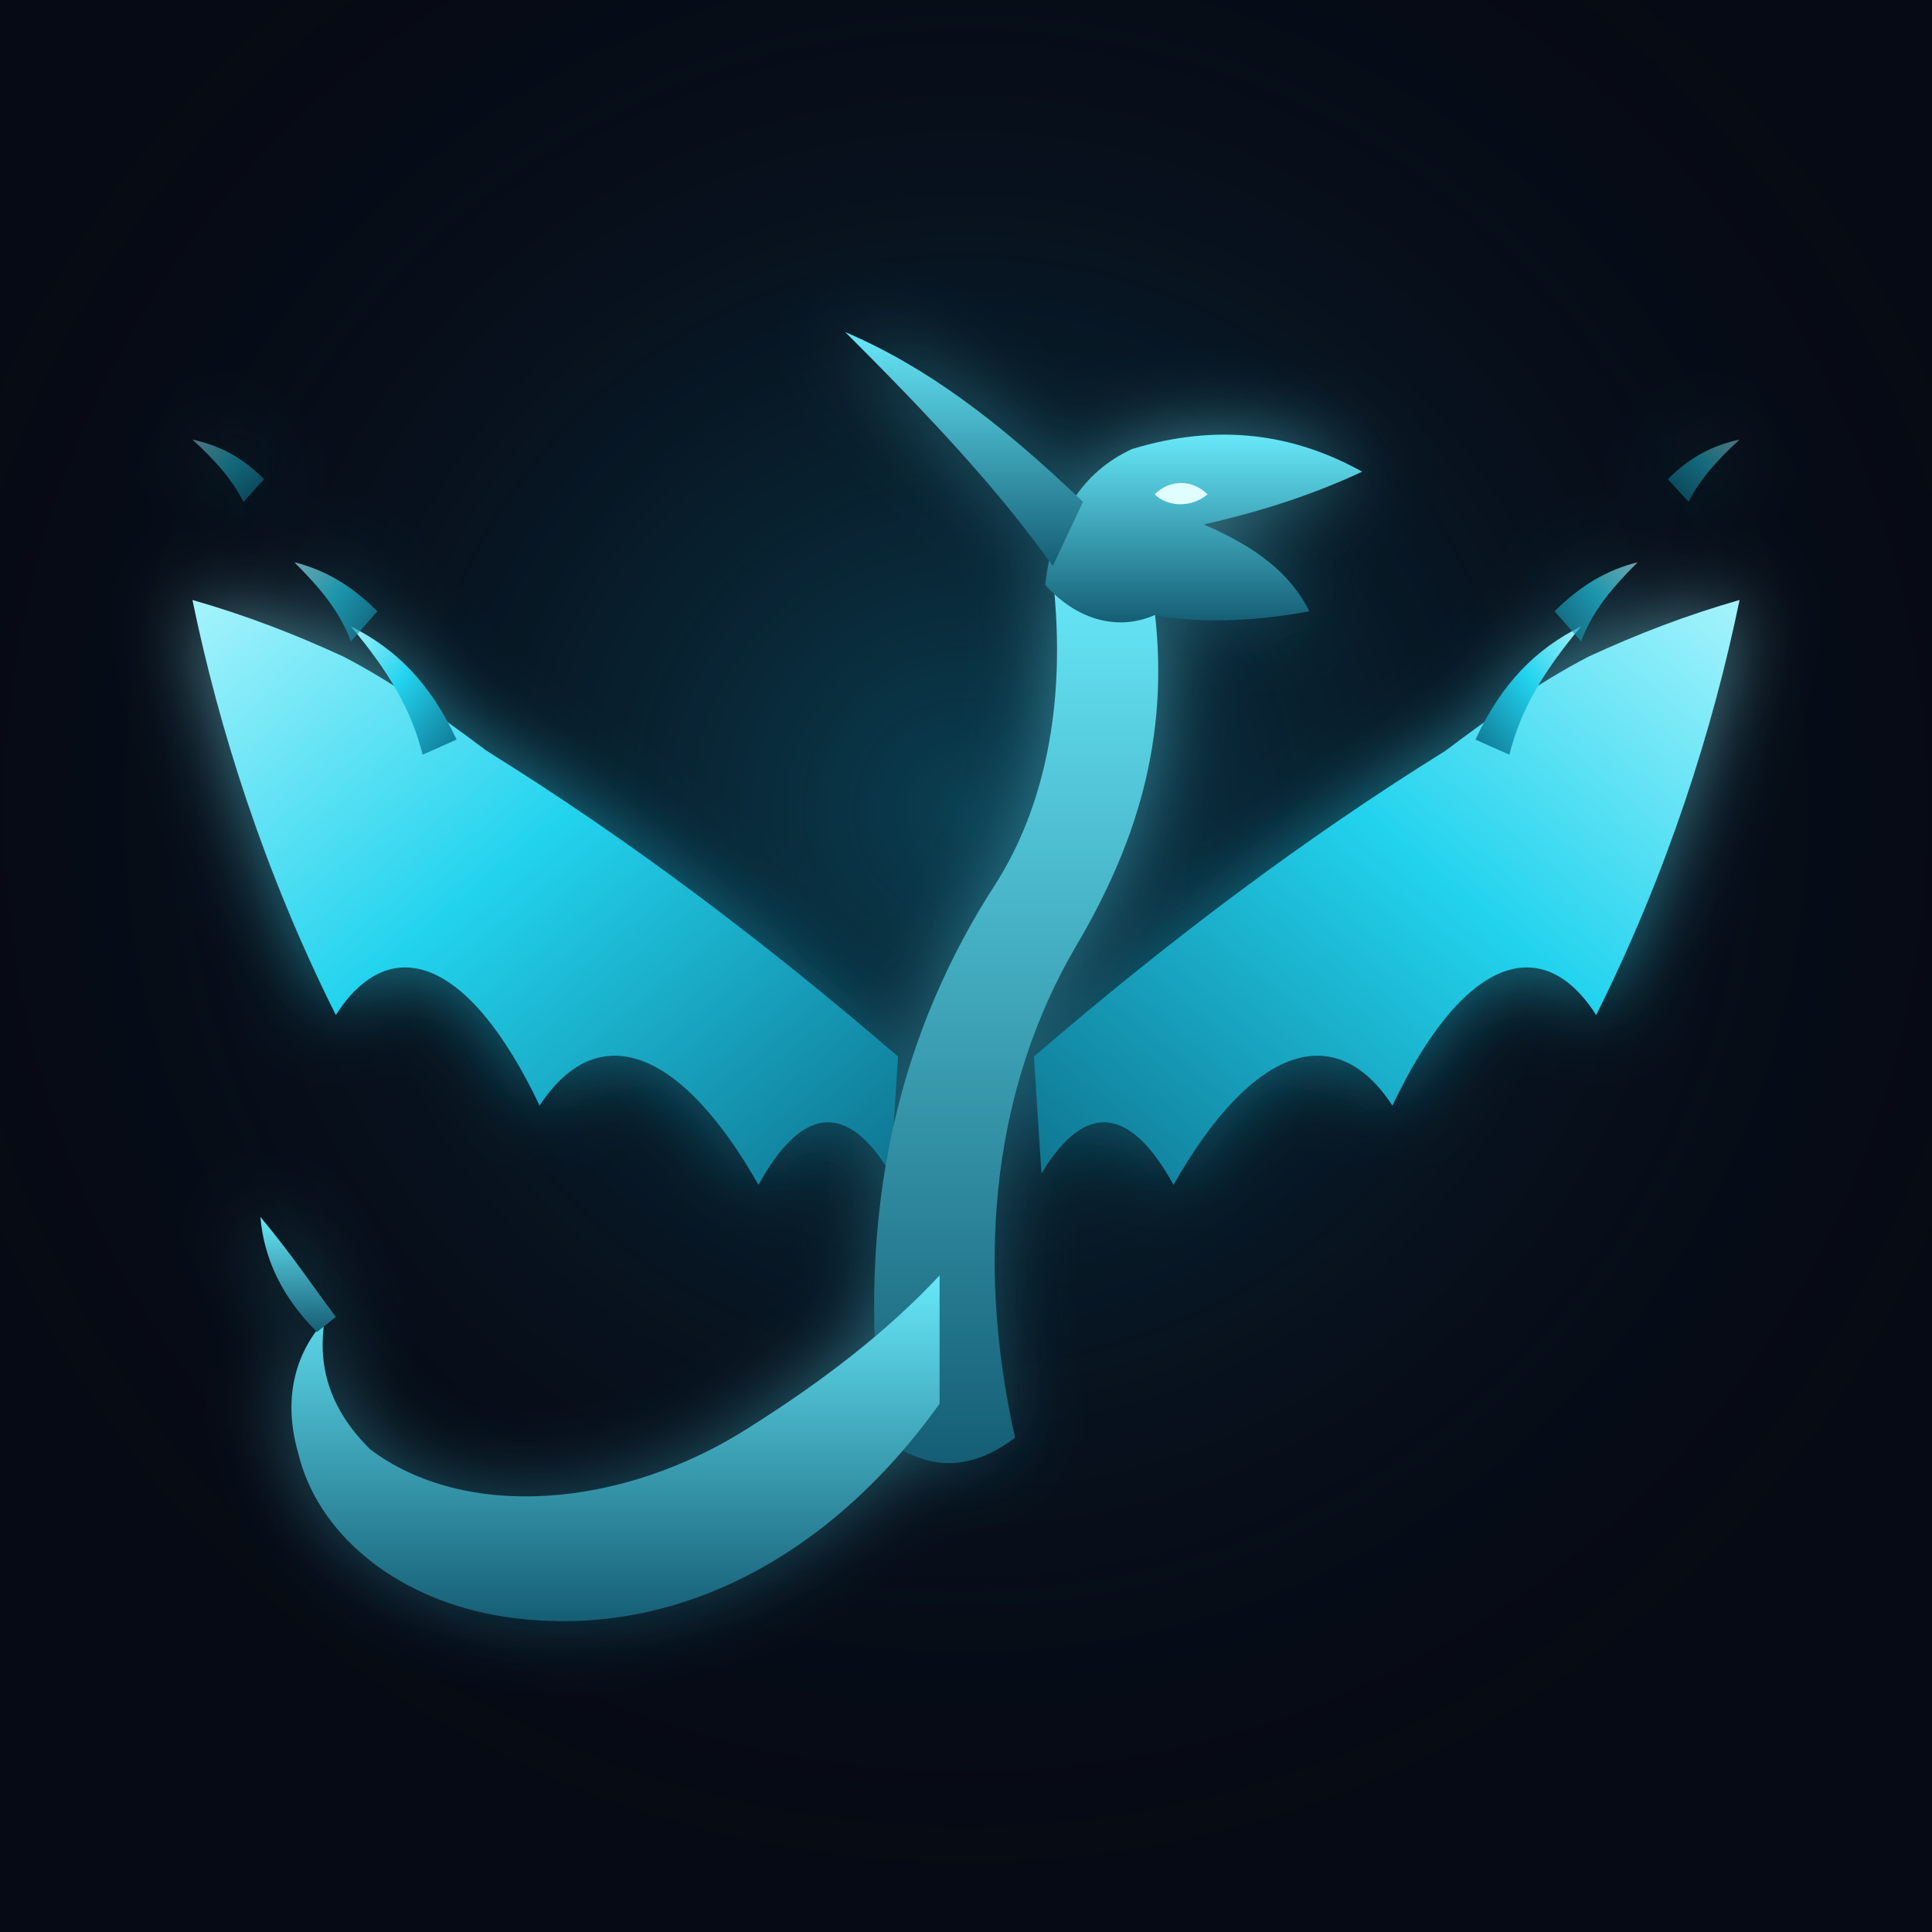
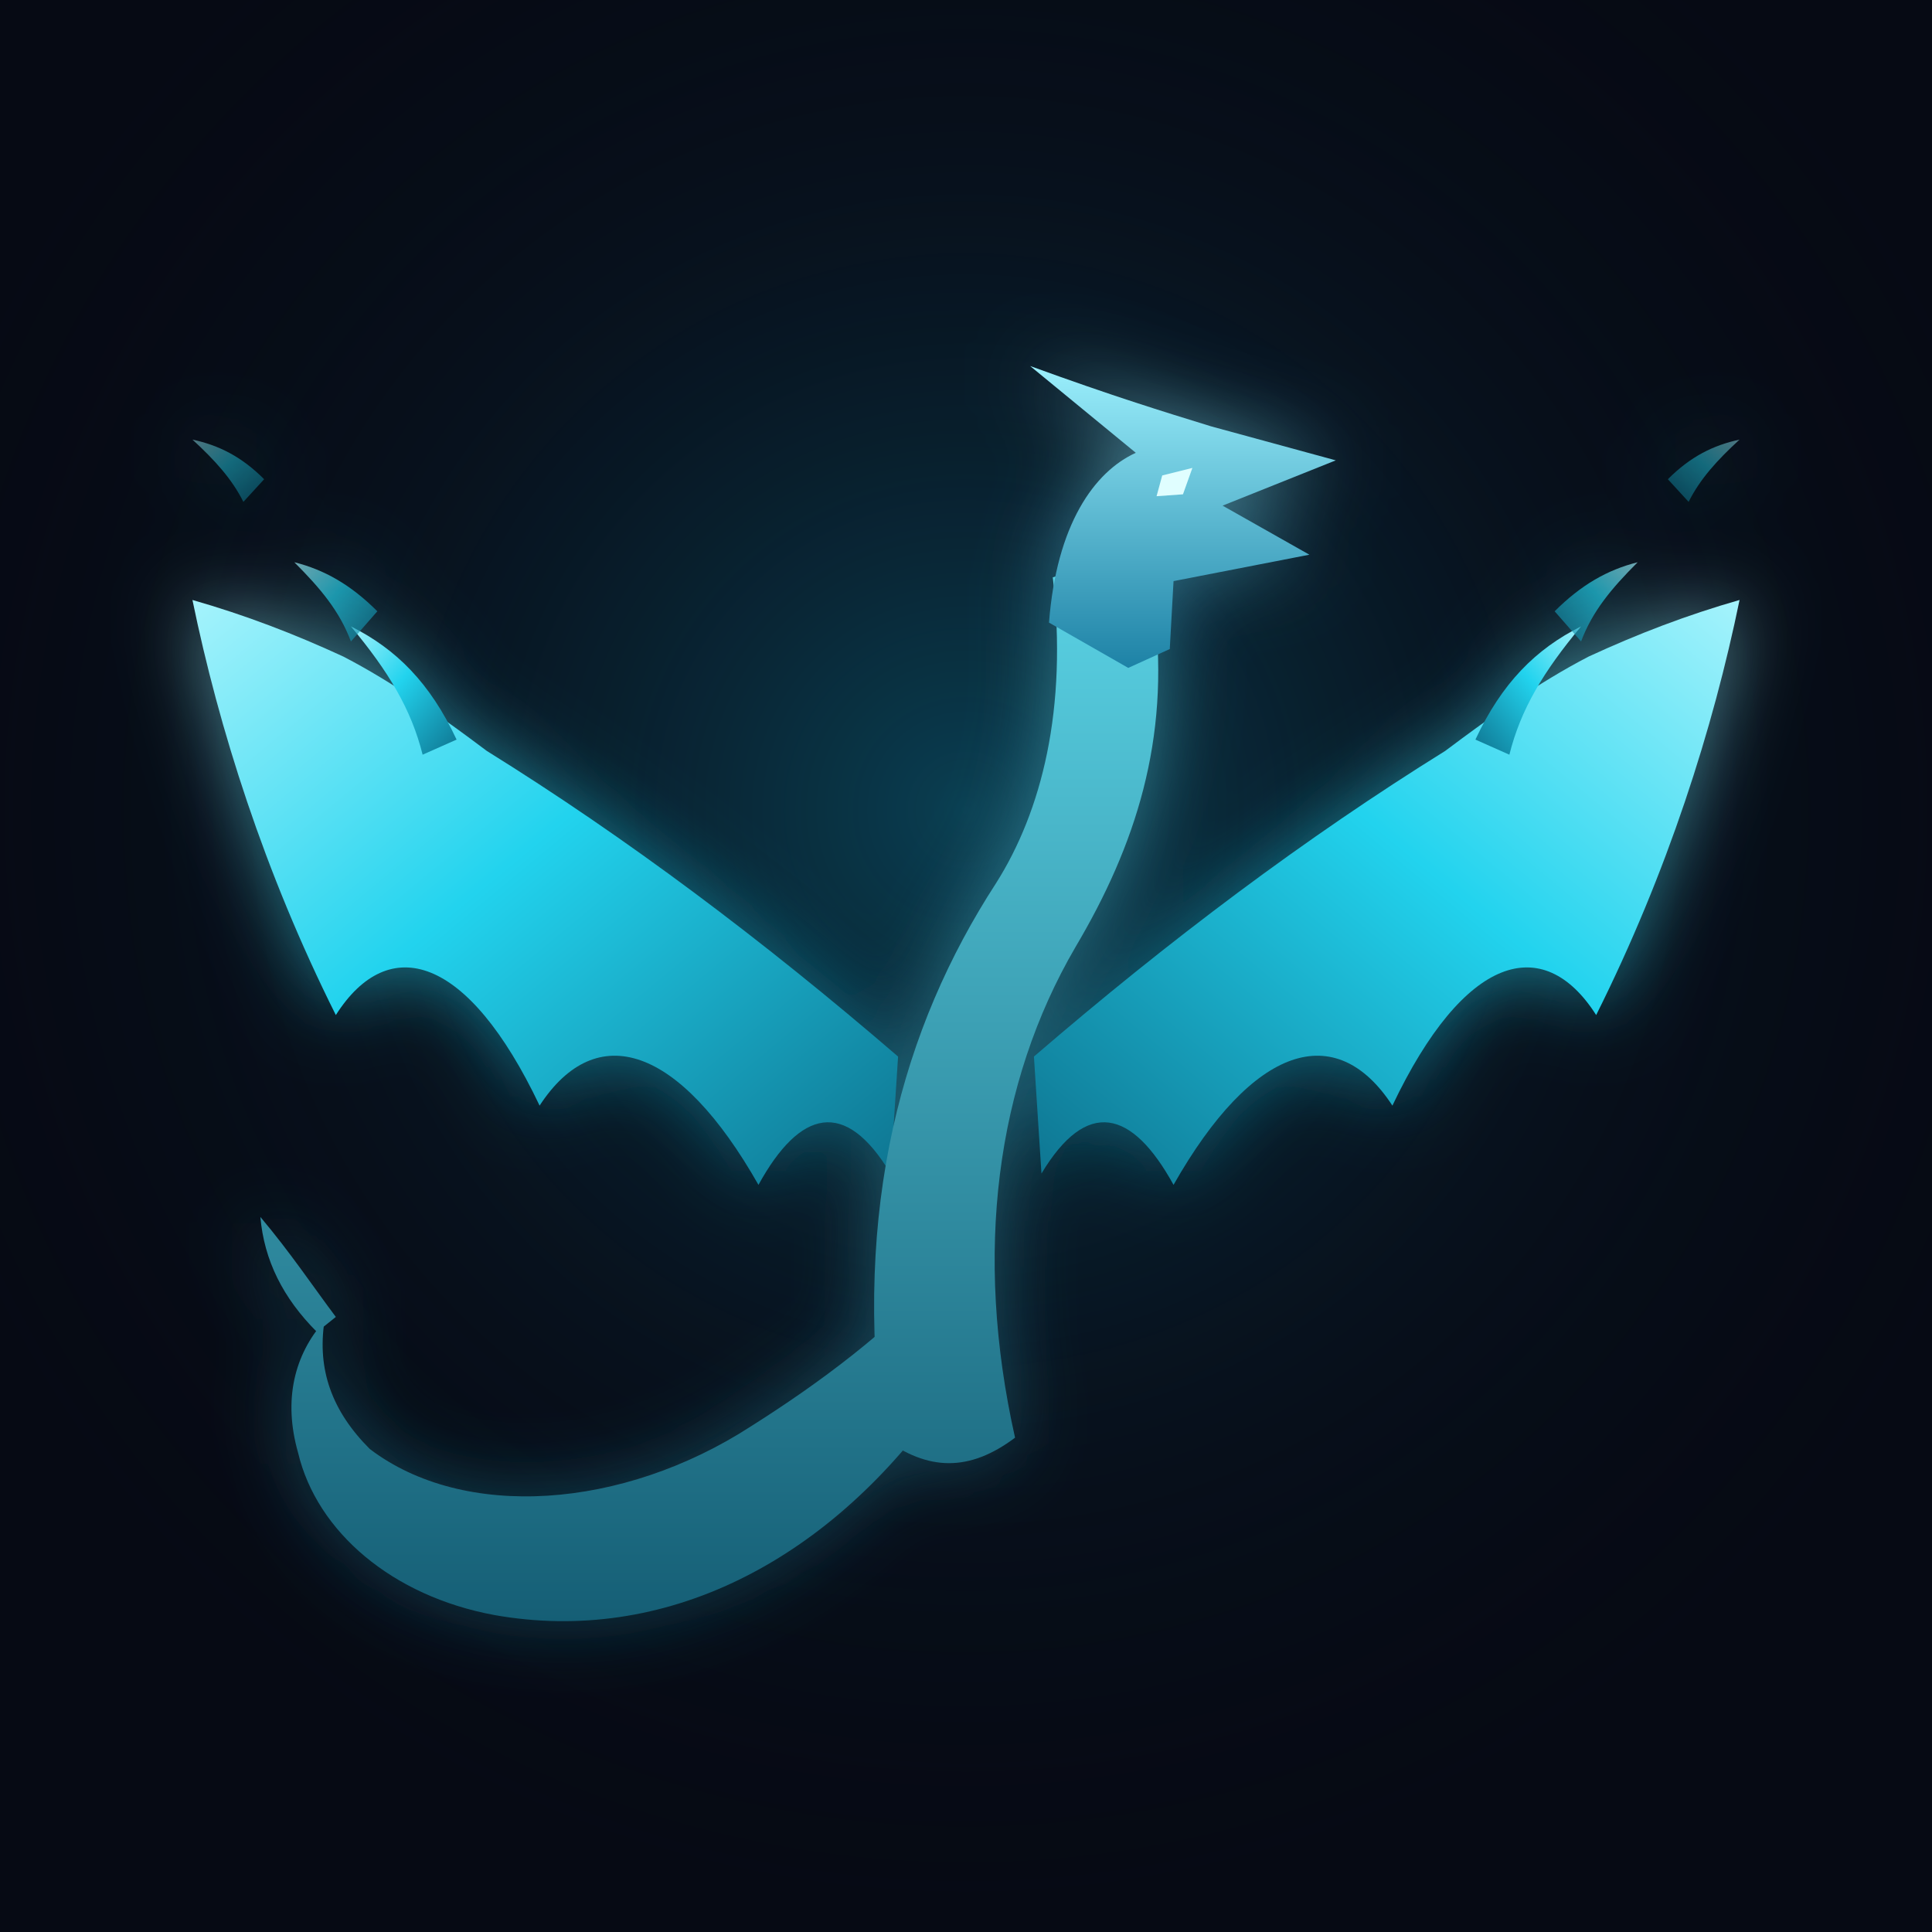
<svg xmlns="http://www.w3.org/2000/svg" viewBox="0 0 1024 1024">
  <defs>
    <radialGradient id="bgGlow" cx="50%" cy="42%" r="58%">
      <stop offset="0%" stop-color="#0E7490" stop-opacity="0.50" />
      <stop offset="55%" stop-color="#0B2A3C" stop-opacity="0.22" />
      <stop offset="100%" stop-color="#060A14" stop-opacity="0" />
    </radialGradient>
    <linearGradient id="wingGrad" x1="0%" y1="100%" x2="100%" y2="0%">
      <stop offset="0%" stop-color="#0E7490" />
      <stop offset="55%" stop-color="#22D3EE" />
      <stop offset="100%" stop-color="#A5F3FC" />
    </linearGradient>
-     <linearGradient id="bodyGrad" x1="0%" y1="100%" x2="0%" y2="0%">
+     <linearGradient id="bodyGrad" gradientUnits="userSpaceOnUse" x1="512" y1="860" x2="512" y2="200">
      <stop offset="0%" stop-color="#155E75" />
      <stop offset="100%" stop-color="#67E8F9" />
+     </linearGradient>
+     <linearGradient id="headGrad" x1="0%" y1="100%" x2="0%" y2="0%">
+       <stop offset="0%" stop-color="#1D82A6" />
+       <stop offset="100%" stop-color="#9BEFFC" />
    </linearGradient>
    <filter id="glow" x="-50%" y="-50%" width="200%" height="200%">
      <feGaussianBlur stdDeviation="20" />
    </filter>
    <g id="mark">
      <path id="wing" fill="url(#wingGrad)" d="         M 548 560         C 620 498, 692 444, 766 398         C 790 380, 815 362, 842 348         C 868 336, 894 326, 922 318         C 908 386, 884 462, 846 538         C 818 494, 776 506, 738 586         C 708 540, 664 554, 622 628         C 600 588, 576 582, 552 622         Z" />
      <path id="claw" fill="url(#wingGrad)" d="         M 782 392         C 796 362, 814 344, 838 332         C 818 356, 806 376, 800 400         Z" />
      <use href="#wing" transform="translate(1024,0) scale(-1,1)" />
      <use href="#claw" transform="translate(1024,0) scale(-1,1)" />
      <g id="frags" fill="url(#wingGrad)">
        <path d="M 824 324 C 838 310, 852 302, 868 298 C 854 312, 844 324, 838 340 Z" opacity="0.65" />
        <path d="M 884 254 C 896 242, 908 236, 922 233 C 910 244, 901 254, 895 266 Z" opacity="0.45" />
      </g>
      <use href="#frags" transform="translate(1024,0) scale(-1,1)" />
      <path fill="url(#bodyGrad)" d="         M 468 762         C 452 640, 478 545, 528 468         C 552 430, 566 376, 558 306         C 576 300, 596 306, 612 324         C 620 392, 602 448, 570 502         C 528 574, 516 664, 538 762         C 514 780, 492 780, 468 762         Z" />
-       <path fill="url(#bodyGrad)" d="         M 554 310         C 558 274, 574 250, 600 238         C 646 224, 686 230, 722 250         C 692 264, 664 272, 638 278         C 666 290, 684 304, 694 324         C 662 330, 632 330, 612 326         C 594 334, 572 330, 554 310         Z" />
-       <path fill="url(#bodyGrad)" d="M 574 266 C 528 222, 490 194, 448 176 C 492 220, 528 258, 558 300 Z" />
-       <path fill="#E0FEFF" d="M 612 262 C 620 254, 632 254, 640 262 C 632 269, 619 269, 612 262 Z" />
+       <path fill="url(#headGrad)" d="         M 556 330         C 560 278, 580 250, 602 240         L 546 194         C 590 210, 616 218, 642 226         L 708 244         L 648 268         L 694 294         L 622 308         L 620 344         L 598 354         Z" />
+       <path fill="#E0FEFF" d="M 616 252 L 632 248 L 627 262 L 613 263 Z" />
      <path fill="url(#bodyGrad)" d="         M 498 744         C 438 828, 352 872, 262 856         C 208 846, 168 812, 158 770         C 150 742, 156 718, 172 700         C 168 726, 176 748, 196 768         C 246 806, 330 800, 398 756         C 436 732, 470 706, 498 676         Z" />
      <path fill="url(#bodyGrad)" d="M 168 706 C 150 688, 140 668, 138 645 C 154 664, 166 682, 178 698 Z" />
    </g>
  </defs>
  <rect width="1024" height="1024" fill="#060A14" />
  <rect width="1024" height="1024" fill="url(#bgGlow)" />
  <use href="#mark" filter="url(#glow)" opacity="0.55" />
  <use href="#mark" />
</svg>
